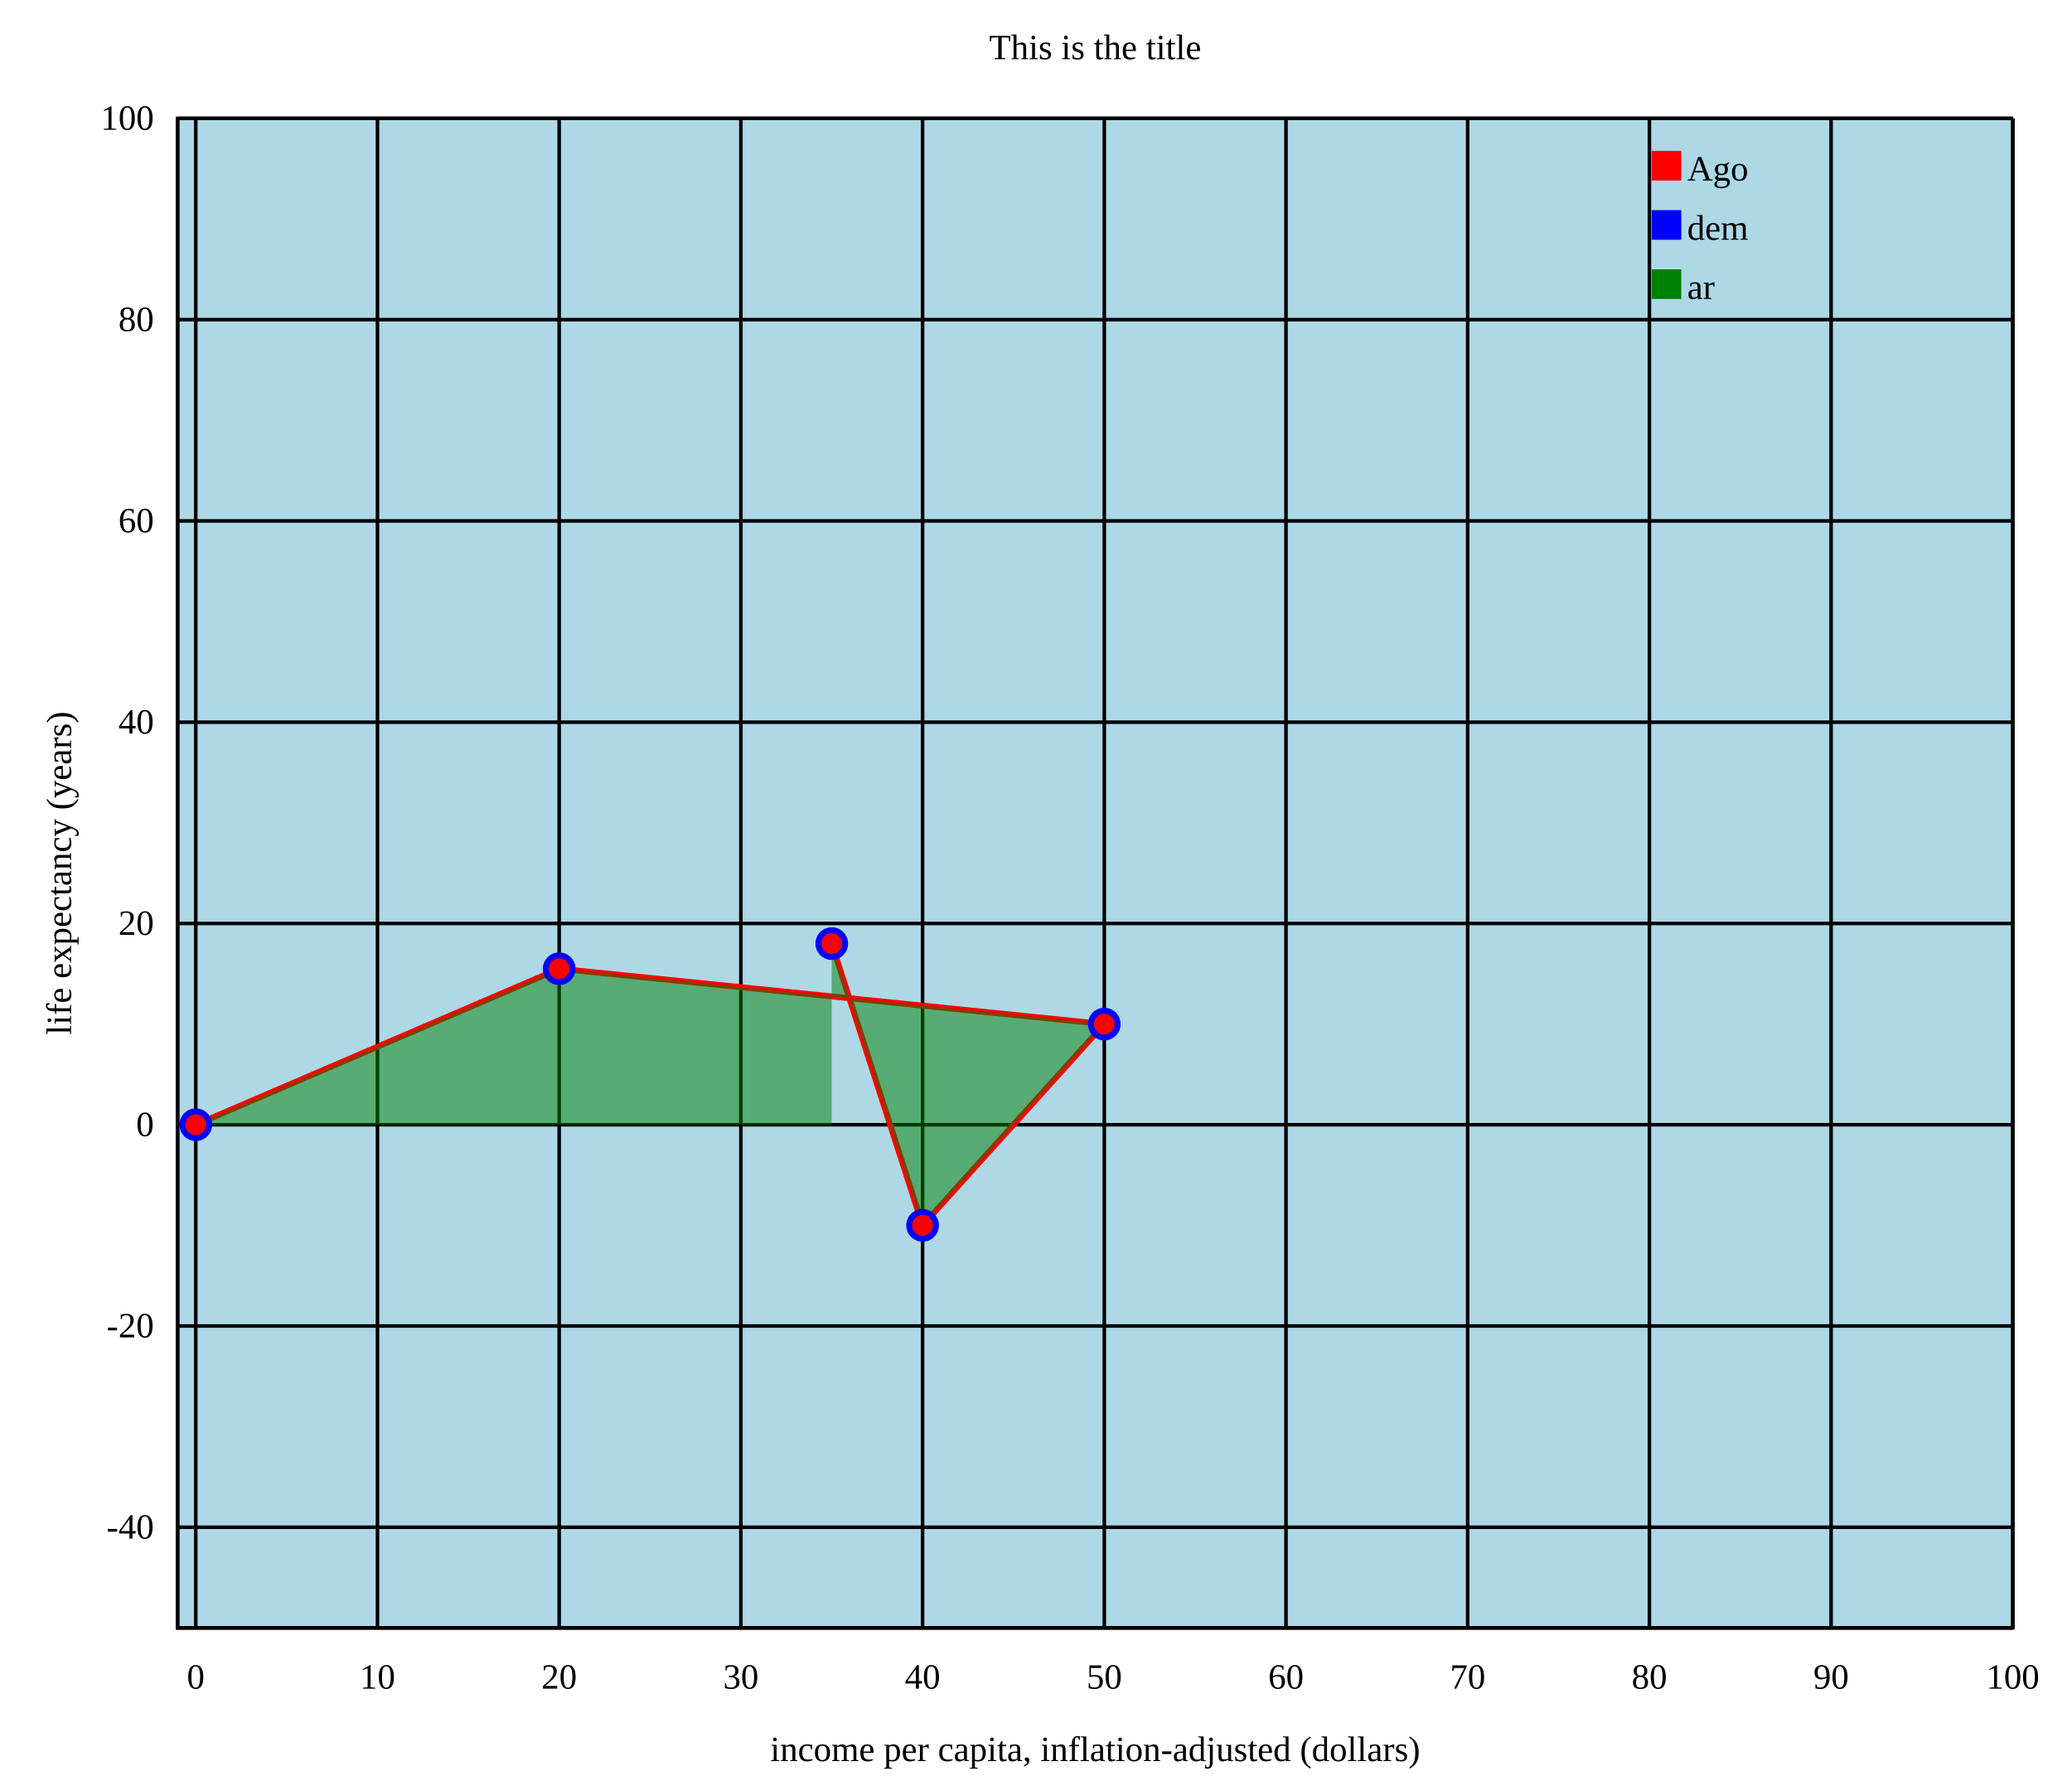
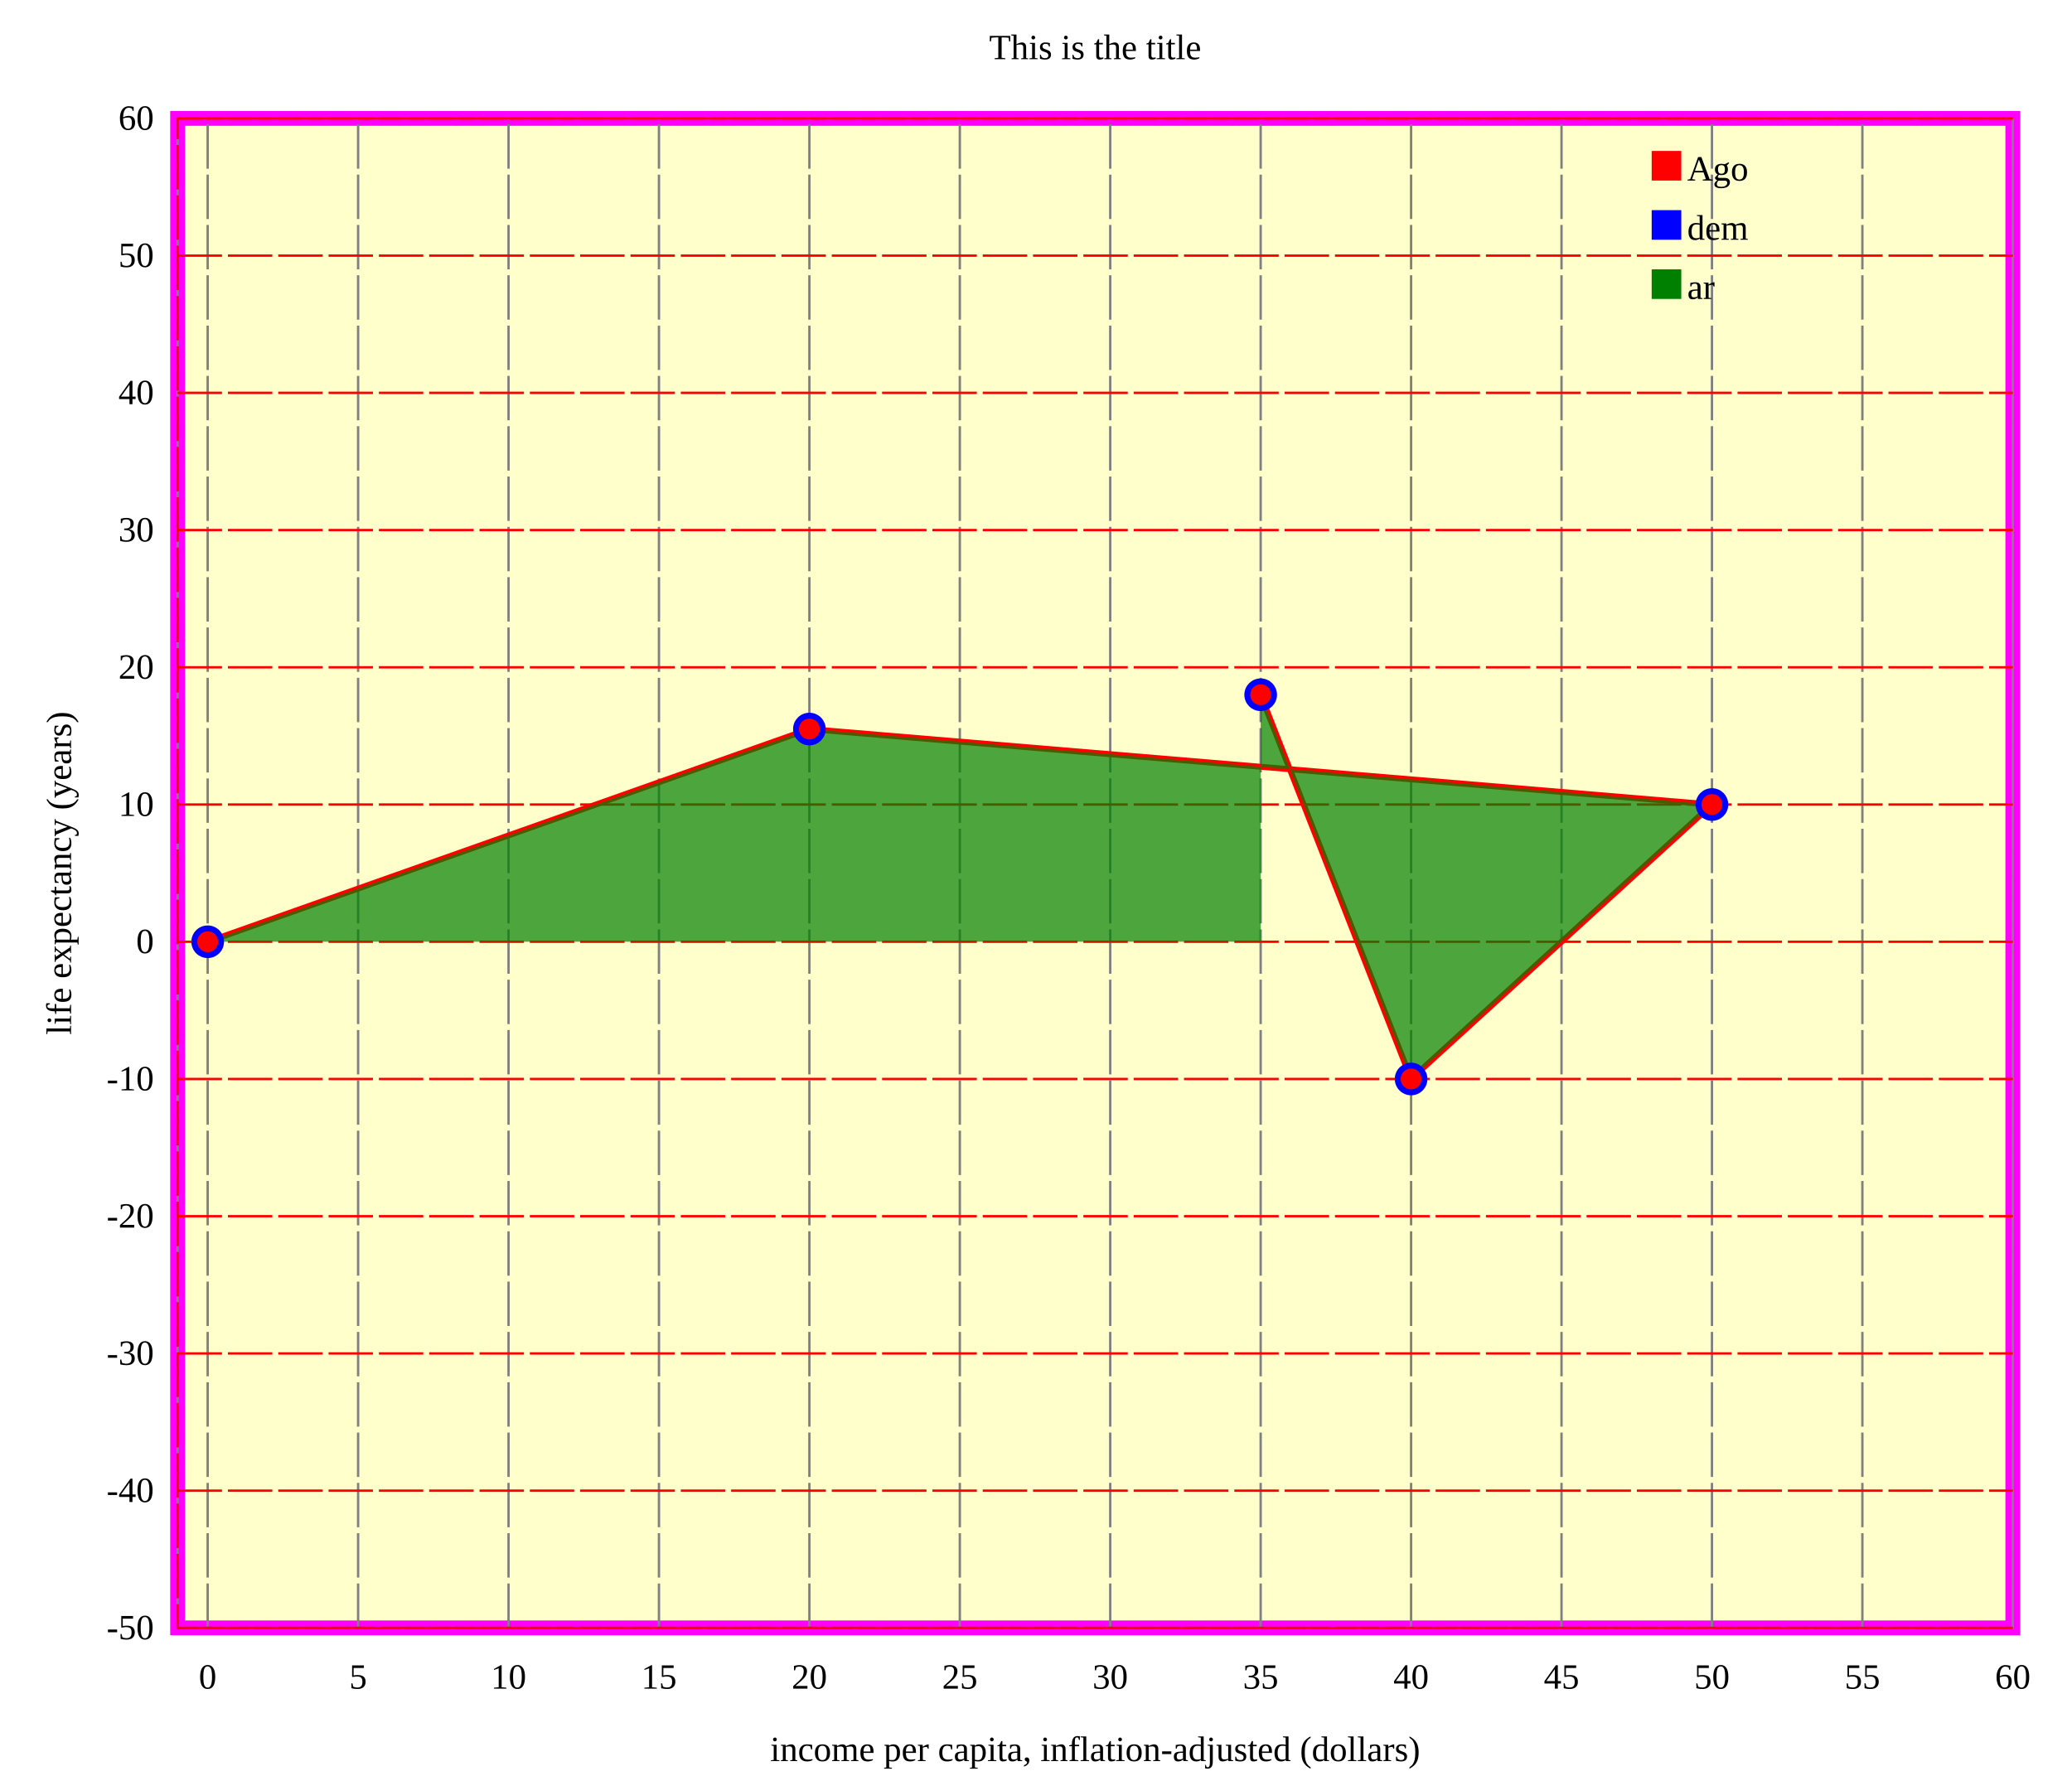
<svg xmlns="http://www.w3.org/2000/svg" id="svg" class="svg" width="700" height="600">
  <g id="page" width="700" height="600">
    <g id="graph" transform="translate(60,40)">
-       <rect width="620" height="510" fill="lightblue" />
+       <rect width="620" height="510" fill="yellow" opacity="0.2" />
+       <rect width="620" height="510" fill="none" opacity="1.0" style="stroke: magenta; stroke-width: 5px;" />
      <g id="xAxis" class="axis" transform="translate(0,510)">
-         <g class="tick" transform="translate(6.138614,0)" style="opacity: 1;">
-           <line y2="-510" x2="0" style="fill: none; stroke: #000000; stroke-width: 1.2px; font-style: normal; font-variant: normal; font-weight: normal; font-size: 10px; line-height: normal; font-family: sans-serif; shape-rendering: geometricprecision;" />
+         <g class="tick" transform="translate(10.16393,0)" style="opacity: 1;">
+           <line y2="-510" x2="0" style="fill: none; stroke: #808080; stroke-width: 0.8px; stroke-dasharray: 15px, 2px; font-style: normal; font-variant: normal; font-weight: normal; font-size: 10px; line-height: normal; font-family: sans-serif; shape-rendering: geometricprecision;" />
          <text dy=".71em" y="12" x="0" style="text-anchor: middle;">0</text>
        </g>
-         <g class="tick" transform="translate(67.52475,0)" style="opacity: 1;">
-           <line y2="-510" x2="0" style="fill: none; stroke: #000000; stroke-width: 1.2px; font-style: normal; font-variant: normal; font-weight: normal; font-size: 10px; line-height: normal; font-family: sans-serif; shape-rendering: geometricprecision;" />
+         <g class="tick" transform="translate(60.98361,0)" style="opacity: 1;">
+           <line y2="-510" x2="0" style="fill: none; stroke: #808080; stroke-width: 0.8px; stroke-dasharray: 15px, 2px; font-style: normal; font-variant: normal; font-weight: normal; font-size: 10px; line-height: normal; font-family: sans-serif; shape-rendering: geometricprecision;" />
+           <text dy=".71em" y="12" x="0" style="text-anchor: middle;">5</text>
+         </g>
+         <g class="tick" transform="translate(111.8033,0)" style="opacity: 1;">
+           <line y2="-510" x2="0" style="fill: none; stroke: #808080; stroke-width: 0.8px; stroke-dasharray: 15px, 2px; font-style: normal; font-variant: normal; font-weight: normal; font-size: 10px; line-height: normal; font-family: sans-serif; shape-rendering: geometricprecision;" />
          <text dy=".71em" y="12" x="0" style="text-anchor: middle;">10</text>
        </g>
-         <g class="tick" transform="translate(128.9109,0)" style="opacity: 1;">
-           <line y2="-510" x2="0" style="fill: none; stroke: #000000; stroke-width: 1.2px; font-style: normal; font-variant: normal; font-weight: normal; font-size: 10px; line-height: normal; font-family: sans-serif; shape-rendering: geometricprecision;" />
+         <g class="tick" transform="translate(162.623,0)" style="opacity: 1;">
+           <line y2="-510" x2="0" style="fill: none; stroke: #808080; stroke-width: 0.8px; stroke-dasharray: 15px, 2px; font-style: normal; font-variant: normal; font-weight: normal; font-size: 10px; line-height: normal; font-family: sans-serif; shape-rendering: geometricprecision;" />
+           <text dy=".71em" y="12" x="0" style="text-anchor: middle;">15</text>
+         </g>
+         <g class="tick" transform="translate(213.4426,0)" style="opacity: 1;">
+           <line y2="-510" x2="0" style="fill: none; stroke: #808080; stroke-width: 0.8px; stroke-dasharray: 15px, 2px; font-style: normal; font-variant: normal; font-weight: normal; font-size: 10px; line-height: normal; font-family: sans-serif; shape-rendering: geometricprecision;" />
          <text dy=".71em" y="12" x="0" style="text-anchor: middle;">20</text>
        </g>
-         <g class="tick" transform="translate(190.297,0)" style="opacity: 1;">
-           <line y2="-510" x2="0" style="fill: none; stroke: #000000; stroke-width: 1.2px; font-style: normal; font-variant: normal; font-weight: normal; font-size: 10px; line-height: normal; font-family: sans-serif; shape-rendering: geometricprecision;" />
+         <g class="tick" transform="translate(264.2623,0)" style="opacity: 1;">
+           <line y2="-510" x2="0" style="fill: none; stroke: #808080; stroke-width: 0.8px; stroke-dasharray: 15px, 2px; font-style: normal; font-variant: normal; font-weight: normal; font-size: 10px; line-height: normal; font-family: sans-serif; shape-rendering: geometricprecision;" />
+           <text dy=".71em" y="12" x="0" style="text-anchor: middle;">25</text>
+         </g>
+         <g class="tick" transform="translate(315.082,0)" style="opacity: 1;">
+           <line y2="-510" x2="0" style="fill: none; stroke: #808080; stroke-width: 0.8px; stroke-dasharray: 15px, 2px; font-style: normal; font-variant: normal; font-weight: normal; font-size: 10px; line-height: normal; font-family: sans-serif; shape-rendering: geometricprecision;" />
          <text dy=".71em" y="12" x="0" style="text-anchor: middle;">30</text>
        </g>
-         <g class="tick" transform="translate(251.6832,0)" style="opacity: 1;">
-           <line y2="-510" x2="0" style="fill: none; stroke: #000000; stroke-width: 1.2px; font-style: normal; font-variant: normal; font-weight: normal; font-size: 10px; line-height: normal; font-family: sans-serif; shape-rendering: geometricprecision;" />
+         <g class="tick" transform="translate(365.9016,0)" style="opacity: 1;">
+           <line y2="-510" x2="0" style="fill: none; stroke: #808080; stroke-width: 0.8px; stroke-dasharray: 15px, 2px; font-style: normal; font-variant: normal; font-weight: normal; font-size: 10px; line-height: normal; font-family: sans-serif; shape-rendering: geometricprecision;" />
+           <text dy=".71em" y="12" x="0" style="text-anchor: middle;">35</text>
+         </g>
+         <g class="tick" transform="translate(416.7213,0)" style="opacity: 1;">
+           <line y2="-510" x2="0" style="fill: none; stroke: #808080; stroke-width: 0.8px; stroke-dasharray: 15px, 2px; font-style: normal; font-variant: normal; font-weight: normal; font-size: 10px; line-height: normal; font-family: sans-serif; shape-rendering: geometricprecision;" />
          <text dy=".71em" y="12" x="0" style="text-anchor: middle;">40</text>
        </g>
-         <g class="tick" transform="translate(313.0693,0)" style="opacity: 1;">
-           <line y2="-510" x2="0" style="fill: none; stroke: #000000; stroke-width: 1.2px; font-style: normal; font-variant: normal; font-weight: normal; font-size: 10px; line-height: normal; font-family: sans-serif; shape-rendering: geometricprecision;" />
+         <g class="tick" transform="translate(467.541,0)" style="opacity: 1;">
+           <line y2="-510" x2="0" style="fill: none; stroke: #808080; stroke-width: 0.8px; stroke-dasharray: 15px, 2px; font-style: normal; font-variant: normal; font-weight: normal; font-size: 10px; line-height: normal; font-family: sans-serif; shape-rendering: geometricprecision;" />
+           <text dy=".71em" y="12" x="0" style="text-anchor: middle;">45</text>
+         </g>
+         <g class="tick" transform="translate(518.3607,0)" style="opacity: 1;">
+           <line y2="-510" x2="0" style="fill: none; stroke: #808080; stroke-width: 0.8px; stroke-dasharray: 15px, 2px; font-style: normal; font-variant: normal; font-weight: normal; font-size: 10px; line-height: normal; font-family: sans-serif; shape-rendering: geometricprecision;" />
          <text dy=".71em" y="12" x="0" style="text-anchor: middle;">50</text>
        </g>
-         <g class="tick" transform="translate(374.4554,0)" style="opacity: 1;">
-           <line y2="-510" x2="0" style="fill: none; stroke: #000000; stroke-width: 1.2px; font-style: normal; font-variant: normal; font-weight: normal; font-size: 10px; line-height: normal; font-family: sans-serif; shape-rendering: geometricprecision;" />
+         <g class="tick" transform="translate(569.1803,0)" style="opacity: 1;">
+           <line y2="-510" x2="0" style="fill: none; stroke: #808080; stroke-width: 0.8px; stroke-dasharray: 15px, 2px; font-style: normal; font-variant: normal; font-weight: normal; font-size: 10px; line-height: normal; font-family: sans-serif; shape-rendering: geometricprecision;" />
+           <text dy=".71em" y="12" x="0" style="text-anchor: middle;">55</text>
+         </g>
+         <g class="tick" transform="translate(620,0)" style="opacity: 1;">
+           <line y2="-510" x2="0" style="fill: none; stroke: #808080; stroke-width: 0.8px; stroke-dasharray: 15px, 2px; font-style: normal; font-variant: normal; font-weight: normal; font-size: 10px; line-height: normal; font-family: sans-serif; shape-rendering: geometricprecision;" />
          <text dy=".71em" y="12" x="0" style="text-anchor: middle;">60</text>
        </g>
-         <g class="tick" transform="translate(435.8416,0)" style="opacity: 1;">
-           <line y2="-510" x2="0" style="fill: none; stroke: #000000; stroke-width: 1.2px; font-style: normal; font-variant: normal; font-weight: normal; font-size: 10px; line-height: normal; font-family: sans-serif; shape-rendering: geometricprecision;" />
-           <text dy=".71em" y="12" x="0" style="text-anchor: middle;">70</text>
-         </g>
-         <g class="tick" transform="translate(497.2277,0)" style="opacity: 1;">
-           <line y2="-510" x2="0" style="fill: none; stroke: #000000; stroke-width: 1.2px; font-style: normal; font-variant: normal; font-weight: normal; font-size: 10px; line-height: normal; font-family: sans-serif; shape-rendering: geometricprecision;" />
-           <text dy=".71em" y="12" x="0" style="text-anchor: middle;">80</text>
-         </g>
-         <g class="tick" transform="translate(558.6139,0)" style="opacity: 1;">
-           <line y2="-510" x2="0" style="fill: none; stroke: #000000; stroke-width: 1.2px; font-style: normal; font-variant: normal; font-weight: normal; font-size: 10px; line-height: normal; font-family: sans-serif; shape-rendering: geometricprecision;" />
-           <text dy=".71em" y="12" x="0" style="text-anchor: middle;">90</text>
-         </g>
-         <g class="tick" transform="translate(620,0)" style="opacity: 1;">
-           <line y2="-510" x2="0" style="fill: none; stroke: #000000; stroke-width: 1.2px; font-style: normal; font-variant: normal; font-weight: normal; font-size: 10px; line-height: normal; font-family: sans-serif; shape-rendering: geometricprecision;" />
-           <text dy=".71em" y="12" x="0" style="text-anchor: middle;">100</text>
-         </g>
-         <path class="domain" d="M0,-510V0H620V-510" style="fill: none; stroke: #000000; stroke-width: 1.2px; font-style: normal; font-variant: normal; font-weight: normal; font-size: 10px; line-height: normal; font-family: sans-serif; shape-rendering: geometricprecision;" />
+         <path class="domain" d="M0,-510V0H620V-510" style="fill: none; stroke: #808080; stroke-width: 0.8px; stroke-dasharray: 15px, 2px; font-style: normal; font-variant: normal; font-weight: normal; font-size: 10px; line-height: normal; font-family: sans-serif; shape-rendering: geometricprecision;" />
      </g>
      <g id="yAxis" class="axis">
-         <g class="tick" transform="translate(0,476)" style="opacity: 1;">
-           <line x2="620" y2="0" style="fill: none; stroke: #000000; stroke-width: 1.2px; shape-rendering: geometricprecision;" />
+         <g class="tick" transform="translate(0,510)" style="opacity: 1;">
+           <line x2="620" y2="0" style="fill: none; stroke: #ff0000; stroke-dasharray: 15px, 2px; stroke-width: 0.8px; shape-rendering: geometricprecision;" />
+           <text dy=".32em" x="-8" y="0" style="text-anchor: end;">-50</text>
+         </g>
+         <g class="tick" transform="translate(0,463.6364)" style="opacity: 1;">
+           <line x2="620" y2="0" style="fill: none; stroke: #ff0000; stroke-dasharray: 15px, 2px; stroke-width: 0.8px; shape-rendering: geometricprecision;" />
          <text dy=".32em" x="-8" y="0" style="text-anchor: end;">-40</text>
        </g>
-         <g class="tick" transform="translate(0,408)" style="opacity: 1;">
-           <line x2="620" y2="0" style="fill: none; stroke: #000000; stroke-width: 1.2px; shape-rendering: geometricprecision;" />
+         <g class="tick" transform="translate(0,417.2727)" style="opacity: 1;">
+           <line x2="620" y2="0" style="fill: none; stroke: #ff0000; stroke-dasharray: 15px, 2px; stroke-width: 0.8px; shape-rendering: geometricprecision;" />
+           <text dy=".32em" x="-8" y="0" style="text-anchor: end;">-30</text>
+         </g>
+         <g class="tick" transform="translate(0,370.9091)" style="opacity: 1;">
+           <line x2="620" y2="0" style="fill: none; stroke: #ff0000; stroke-dasharray: 15px, 2px; stroke-width: 0.8px; shape-rendering: geometricprecision;" />
          <text dy=".32em" x="-8" y="0" style="text-anchor: end;">-20</text>
        </g>
-         <g class="tick" transform="translate(0,340)" style="opacity: 1;">
-           <line x2="620" y2="0" style="fill: none; stroke: #000000; stroke-width: 1.2px; shape-rendering: geometricprecision;" />
+         <g class="tick" transform="translate(0,324.5455)" style="opacity: 1;">
+           <line x2="620" y2="0" style="fill: none; stroke: #ff0000; stroke-dasharray: 15px, 2px; stroke-width: 0.8px; shape-rendering: geometricprecision;" />
+           <text dy=".32em" x="-8" y="0" style="text-anchor: end;">-10</text>
+         </g>
+         <g class="tick" transform="translate(0,278.1818)" style="opacity: 1;">
+           <line x2="620" y2="0" style="fill: none; stroke: #ff0000; stroke-dasharray: 15px, 2px; stroke-width: 0.8px; shape-rendering: geometricprecision;" />
          <text dy=".32em" x="-8" y="0" style="text-anchor: end;">0</text>
        </g>
-         <g class="tick" transform="translate(0,272)" style="opacity: 1;">
-           <line x2="620" y2="0" style="fill: none; stroke: #000000; stroke-width: 1.2px; shape-rendering: geometricprecision;" />
+         <g class="tick" transform="translate(0,231.8182)" style="opacity: 1;">
+           <line x2="620" y2="0" style="fill: none; stroke: #ff0000; stroke-dasharray: 15px, 2px; stroke-width: 0.8px; shape-rendering: geometricprecision;" />
+           <text dy=".32em" x="-8" y="0" style="text-anchor: end;">10</text>
+         </g>
+         <g class="tick" transform="translate(0,185.4545)" style="opacity: 1;">
+           <line x2="620" y2="0" style="fill: none; stroke: #ff0000; stroke-dasharray: 15px, 2px; stroke-width: 0.8px; shape-rendering: geometricprecision;" />
          <text dy=".32em" x="-8" y="0" style="text-anchor: end;">20</text>
        </g>
-         <g class="tick" transform="translate(0,204)" style="opacity: 1;">
-           <line x2="620" y2="0" style="fill: none; stroke: #000000; stroke-width: 1.2px; shape-rendering: geometricprecision;" />
+         <g class="tick" transform="translate(0,139.0909)" style="opacity: 1;">
+           <line x2="620" y2="0" style="fill: none; stroke: #ff0000; stroke-dasharray: 15px, 2px; stroke-width: 0.8px; shape-rendering: geometricprecision;" />
+           <text dy=".32em" x="-8" y="0" style="text-anchor: end;">30</text>
+         </g>
+         <g class="tick" transform="translate(0,92.72727)" style="opacity: 1;">
+           <line x2="620" y2="0" style="fill: none; stroke: #ff0000; stroke-dasharray: 15px, 2px; stroke-width: 0.8px; shape-rendering: geometricprecision;" />
          <text dy=".32em" x="-8" y="0" style="text-anchor: end;">40</text>
        </g>
-         <g class="tick" transform="translate(0,136)" style="opacity: 1;">
-           <line x2="620" y2="0" style="fill: none; stroke: #000000; stroke-width: 1.2px; shape-rendering: geometricprecision;" />
+         <g class="tick" transform="translate(0,46.36364)" style="opacity: 1;">
+           <line x2="620" y2="0" style="fill: none; stroke: #ff0000; stroke-dasharray: 15px, 2px; stroke-width: 0.8px; shape-rendering: geometricprecision;" />
+           <text dy=".32em" x="-8" y="0" style="text-anchor: end;">50</text>
+         </g>
+         <g class="tick" transform="translate(0,0)" style="opacity: 1;">
+           <line x2="620" y2="0" style="fill: none; stroke: #ff0000; stroke-dasharray: 15px, 2px; stroke-width: 0.8px; shape-rendering: geometricprecision;" />
          <text dy=".32em" x="-8" y="0" style="text-anchor: end;">60</text>
        </g>
-         <g class="tick" transform="translate(0,68)" style="opacity: 1;">
-           <line x2="620" y2="0" style="fill: none; stroke: #000000; stroke-width: 1.2px; shape-rendering: geometricprecision;" />
-           <text dy=".32em" x="-8" y="0" style="text-anchor: end;">80</text>
-         </g>
-         <g class="tick" transform="translate(0,0)" style="opacity: 1;">
-           <line x2="620" y2="0" style="fill: none; stroke: #000000; stroke-width: 1.2px; shape-rendering: geometricprecision;" />
-           <text dy=".32em" x="-8" y="0" style="text-anchor: end;">100</text>
-         </g>
-         <path class="domain" d="M620,0H0V510H620" style="fill: none; stroke: #000000; stroke-width: 1.2px; shape-rendering: geometricprecision;" />
+         <path class="domain" d="M620,0H0V510H620" style="fill: none; stroke: #ff0000; stroke-dasharray: 15px, 2px; stroke-width: 0.8px; shape-rendering: geometricprecision;" />
      </g>
      <g id="xy" class="xy">
-         <path id="line" d="M6.139,340L128.911,287.3L313.069,306L251.683,374L220.99,278.8" class="line" style="fill:none; stroke:red; stroke-width:2" />
-         <path id="area" d="M6.139,340L128.911,287.3L313.069,306L251.683,374L220.99,278.8L220.99,340L251.683,340L313.069,340L128.911,340L6.139,340Z" class="area" style="fill:green;" opacity="0.5" />
+         <path id="line" d="M10.164,278.182L213.443,206.318L518.361,231.818L416.721,324.545L365.902,194.727" class="line" style="fill:none; stroke:red; stroke-width:2" />
+         <path id="area" d="M10.164,278.182L213.443,206.318L518.361,231.818L416.721,324.545L365.902,194.727L365.902,278.182L416.721,278.182L518.361,278.182L213.443,278.182L10.164,278.182Z" class="area" style="fill:green;" opacity="0.7" />
        <g id="symbols" class="symbols">
-           <path transform="translate(6.138614,340)" d="M0,4.514A4.514,4.514 0 1,1 0,-4.514A4.514,4.514 0 1,1 0,4.514Z" style="fill:red; stroke:blue; stroke-width:2" />
-           <path transform="translate(128.9109,287.3)" d="M0,4.514A4.514,4.514 0 1,1 0,-4.514A4.514,4.514 0 1,1 0,4.514Z" style="fill:red; stroke:blue; stroke-width:2" />
-           <path transform="translate(313.0693,306.0)" d="M0,4.514A4.514,4.514 0 1,1 0,-4.514A4.514,4.514 0 1,1 0,4.514Z" style="fill:red; stroke:blue; stroke-width:2" />
-           <path transform="translate(251.6832,374)" d="M0,4.514A4.514,4.514 0 1,1 0,-4.514A4.514,4.514 0 1,1 0,4.514Z" style="fill:red; stroke:blue; stroke-width:2" />
-           <path transform="translate(220.9901,278.8)" d="M0,4.514A4.514,4.514 0 1,1 0,-4.514A4.514,4.514 0 1,1 0,4.514Z" style="fill:red; stroke:blue; stroke-width:2" />
+           <path transform="translate(10.16393,278.1818)" d="M0,4.514A4.514,4.514 0 1,1 0,-4.514A4.514,4.514 0 1,1 0,4.514Z" style="fill:red; stroke:blue; stroke-width:2" />
+           <path transform="translate(213.4426,206.3182)" d="M0,4.514A4.514,4.514 0 1,1 0,-4.514A4.514,4.514 0 1,1 0,4.514Z" style="fill:red; stroke:blue; stroke-width:2" />
+           <path transform="translate(518.3607,231.8182)" d="M0,4.514A4.514,4.514 0 1,1 0,-4.514A4.514,4.514 0 1,1 0,4.514Z" style="fill:red; stroke:blue; stroke-width:2" />
+           <path transform="translate(416.7213,324.5455)" d="M0,4.514A4.514,4.514 0 1,1 0,-4.514A4.514,4.514 0 1,1 0,4.514Z" style="fill:red; stroke:blue; stroke-width:2" />
+           <path transform="translate(365.9016,194.7273)" d="M0,4.514A4.514,4.514 0 1,1 0,-4.514A4.514,4.514 0 1,1 0,4.514Z" style="fill:red; stroke:blue; stroke-width:2" />
        </g>
      </g>
    </g>
  </g>
  <text class="x label" text-anchor="middle" x="370" y="595">income per capita, inflation-adjusted (dollars)</text>
  <text class="y label" text-anchor="middle" x="-295" y="15" dy=".75em" transform="rotate(-90)">life expectancy (years)</text>
  <text class="title" text-anchor="middle" x="370" y="20">This is the title</text>
  <g class="legend" transform="translate(558.0,51.0)">
    <rect y="0" width="10" height="10" style="fill: #ff0000;" />
    <rect y="20" width="10" height="10" style="fill: #0000ff;" />
    <rect y="40" width="10" height="10" style="fill: #008000;" />
    <text text-anchor="start" x="12" y="10">Ago</text>
    <text text-anchor="start" x="12" y="30">dem</text>
    <text text-anchor="start" x="12" y="50">ar</text>
  </g>
</svg>
